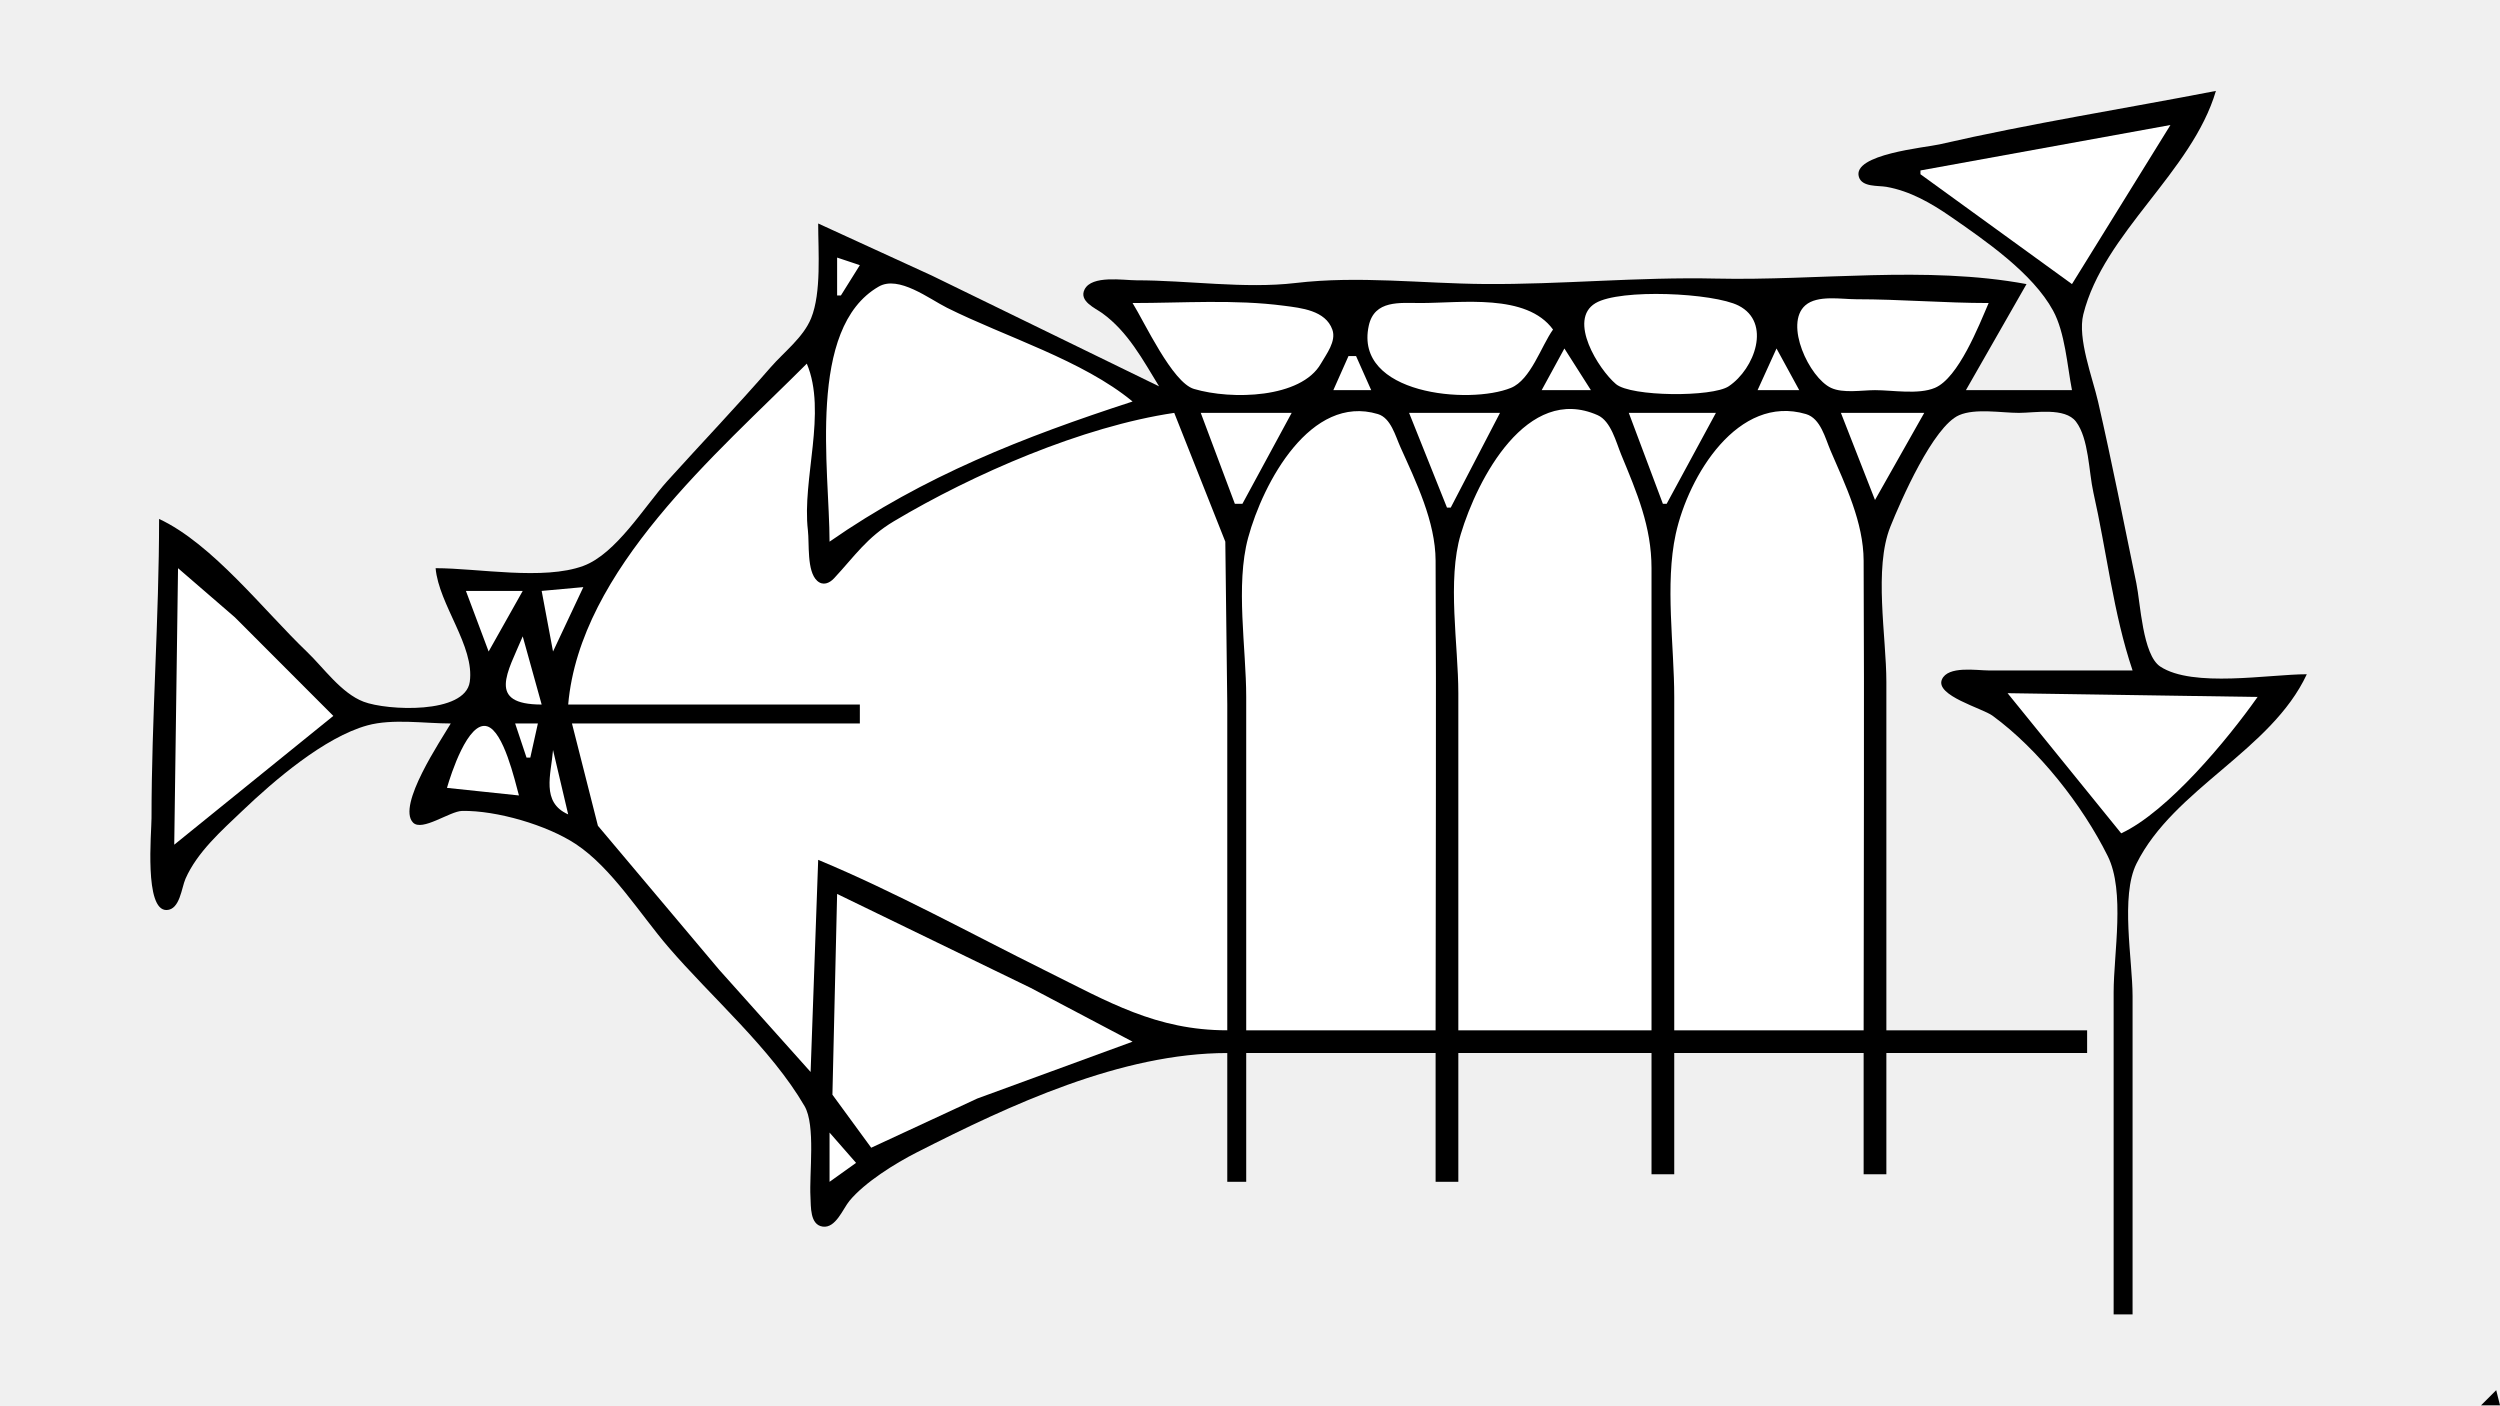
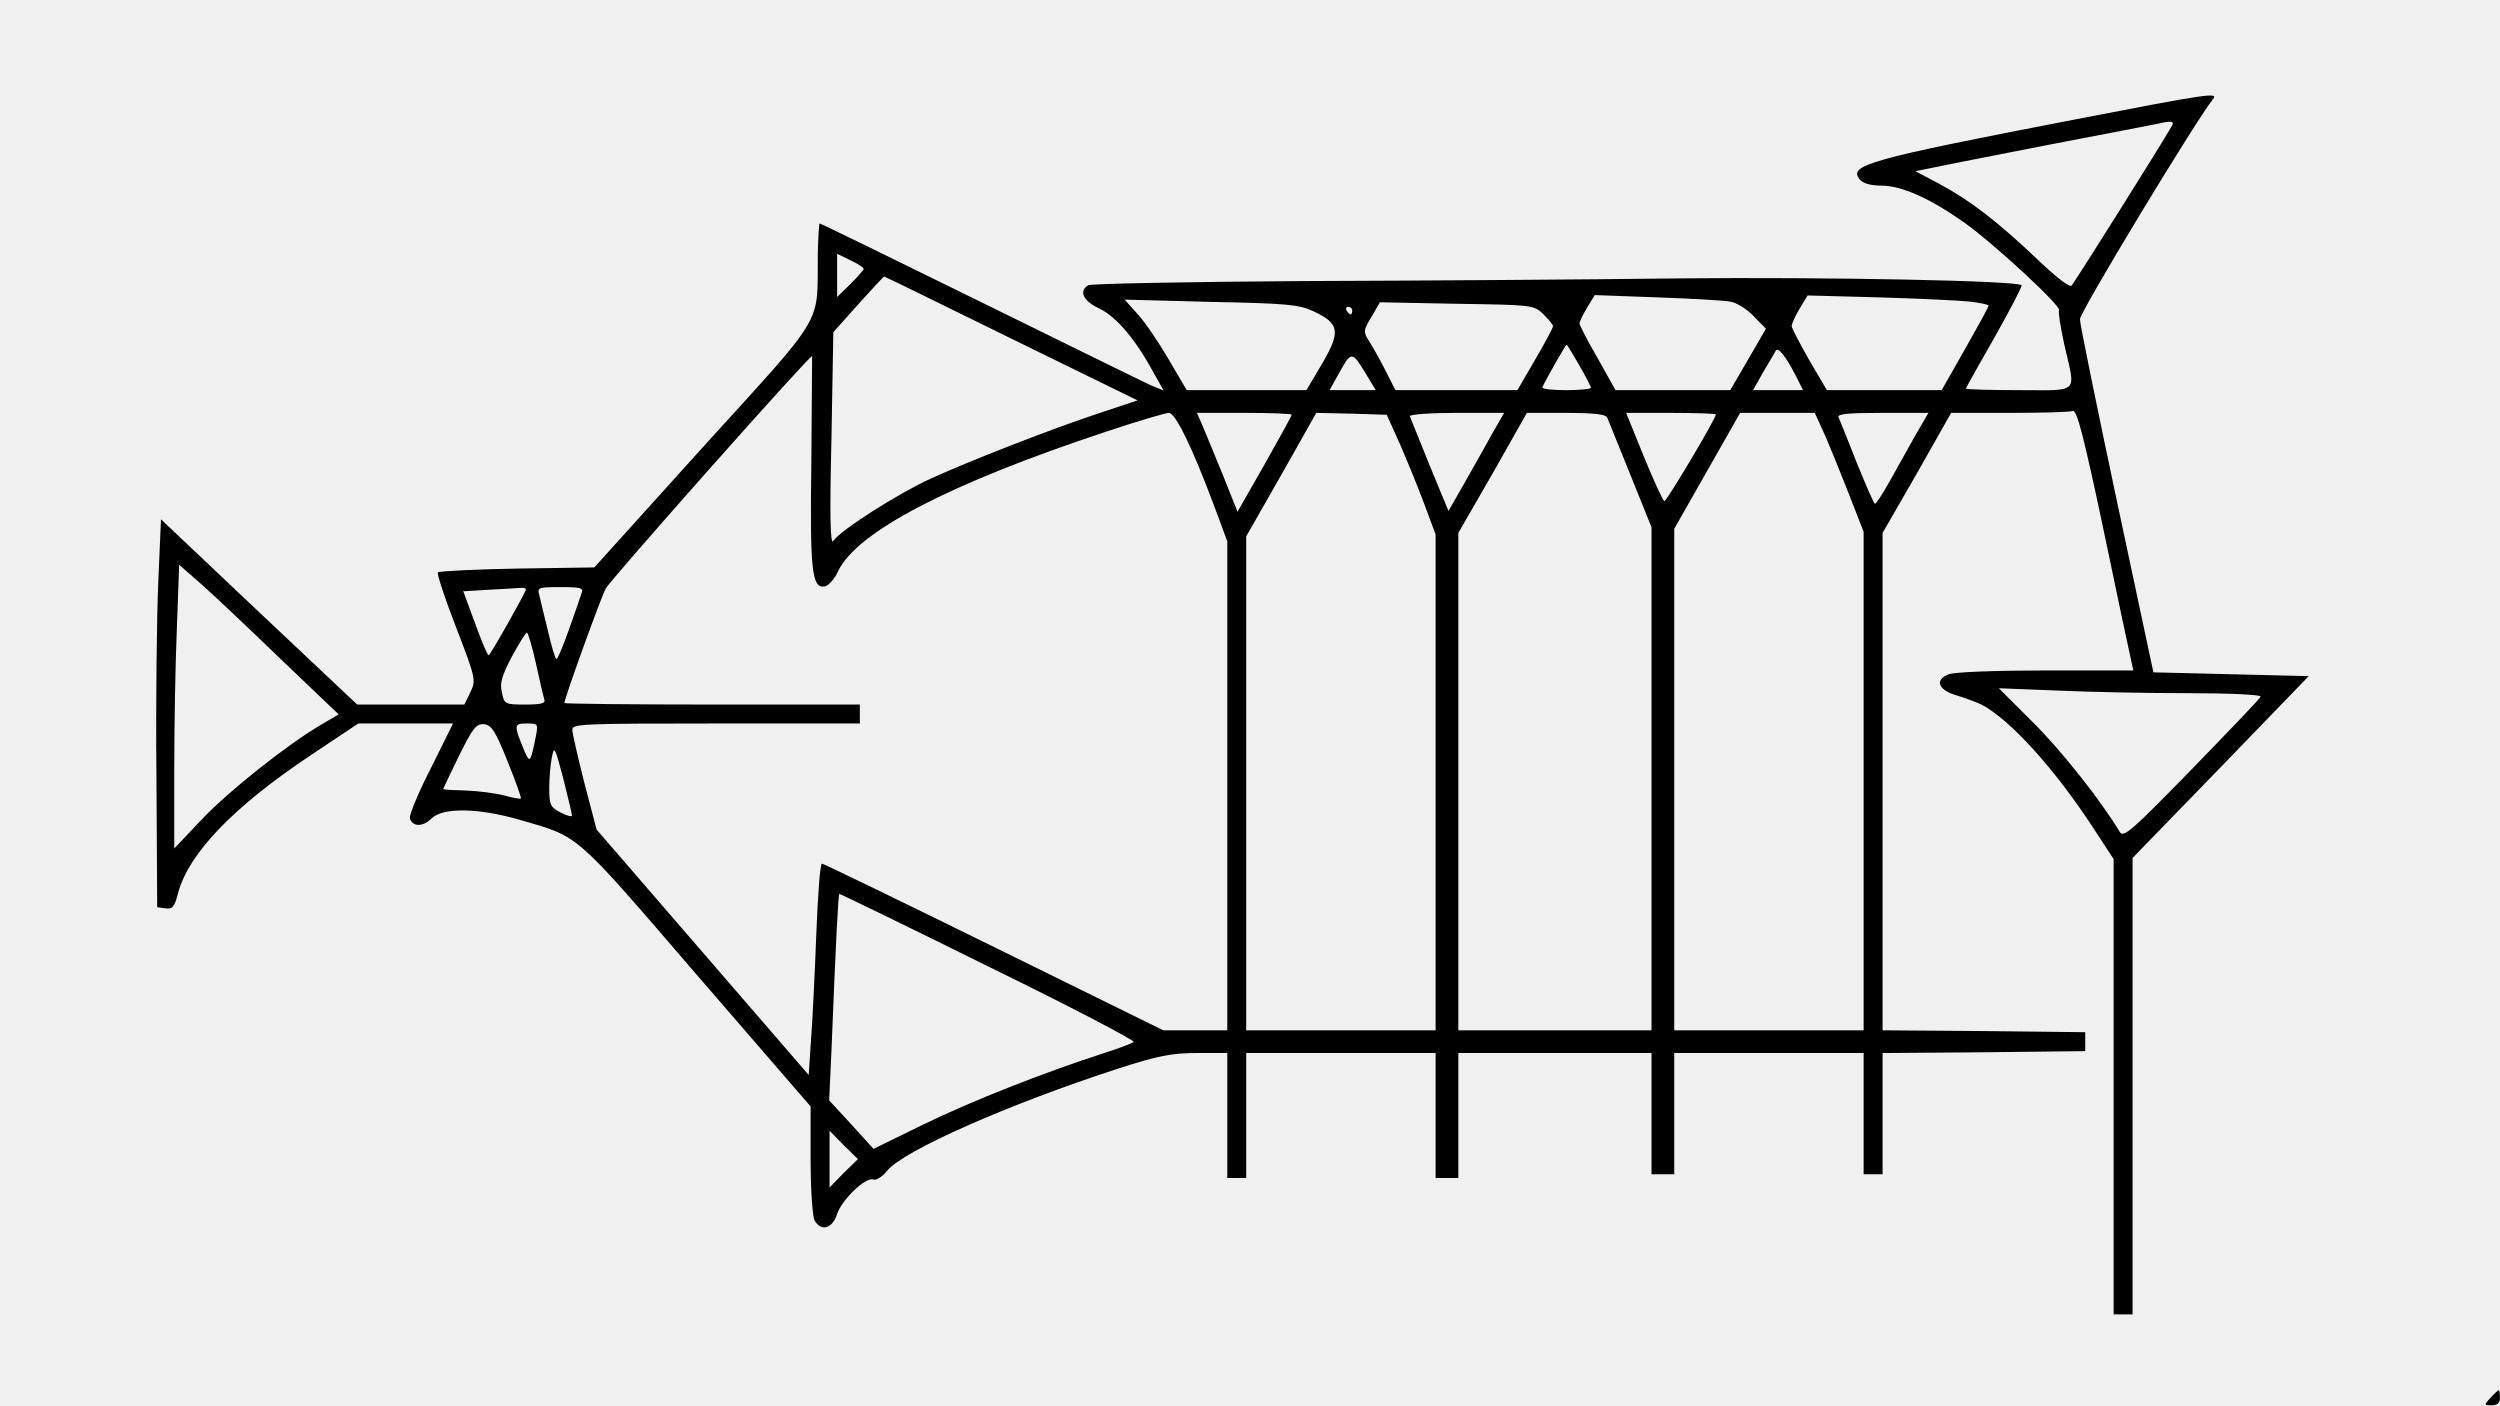
- <svg xmlns="http://www.w3.org/2000/svg" width="660" height="371">
-   <path style="fill:#000000; stroke:none;" d="M547 103L519 103L535 75C508.414 70.064 479.871 74.158 453 73.545C432.621 73.08 412.047 75.137 392 74.981C375.367 74.851 358.659 72.75 342 74.715C328.621 76.292 313.601 74 300 74C296.562 74 288.249 72.575 286.327 76.415C284.773 79.521 289.099 81.306 291.004 82.684C297.784 87.587 301.73 95.025 306 102L246 72.752L216 59C216 66.297 216.885 77.223 214.142 84C212.078 89.099 206.959 92.931 203.424 97C194.564 107.201 185.224 116.975 176.17 127C170.138 133.678 162.667 146.201 154 149.397C143.464 153.281 126.229 150 115 150C115.845 159.614 125.356 170.588 124.019 179.995C122.793 188.618 102.156 187.609 96 185.258C90.061 182.989 85.479 176.322 81 172.039C69.714 161.247 56.109 143.58 42 137C42 163.287 40 189.701 40 216C40 219.797 38.035 240.442 44.004 240.248C47.505 240.135 47.92 234.379 48.966 232C52.074 224.929 58.518 219.272 64 214.039C72.331 206.086 85.685 194.601 97 191.499C103.664 189.672 112.116 191 119 191C116.511 195.264 104.721 212.648 109.032 217.149C111.401 219.623 118.764 214.142 122 214.083C131.088 213.92 144.416 217.819 151.985 222.818C161.484 229.09 169.038 241.402 176.424 250C187.885 263.341 203.549 276.805 212.397 292C215.369 297.104 213.607 309.821 213.965 316C214.106 318.454 213.779 323.336 217.184 323.824C220.641 324.319 222.525 319.111 224.27 317.008C228.338 312.104 236.316 307.138 242.001 304.248C266.676 291.702 296.018 278 324 278L324 312L329 312L329 278L379 278L379 312L385 312L385 278L436 278L436 310L442 310L442 278L492 278L492 310L498 310L498 278L551 278L551 272L498 272L498 180C498 168.126 494.623 150.068 499.074 139C501.825 132.158 510.364 112.579 517.213 109.603C521.511 107.736 528.386 109 533 109C537.234 109 545.136 107.472 548.062 111.318C551.471 115.799 551.431 124.605 552.651 130C556.14 145.443 557.926 162.016 563 177L525 177C521.879 177 514.226 175.703 512.662 179.39C510.857 183.645 523.323 186.975 526 188.927C538.141 197.78 549.748 212.524 556.442 226C561.082 235.342 558 251.709 558 262L558 347L563 347L563 263C563 253.474 559.748 236.587 564.028 228C573.906 208.18 599.592 198.179 609 178C599.052 178 578.913 181.639 570.314 175.972C565.63 172.885 565.084 159.219 564.003 154C560.689 137.994 557.543 121.93 553.881 106C552.426 99.67 548.406 89.366 549.992 83C555.36 61.448 578.681 45.475 585 24C560.702 28.712 536.122 32.574 512 38.119C508.343 38.959 488.885 40.709 490.752 46.726C491.595 49.446 495.836 48.948 498 49.325C504.227 50.41 509.871 53.652 515 57.205C524.094 63.506 536.628 72.107 542.012 82C545.185 87.832 545.74 96.505 547 103z" />
-   <path style="fill:#ffffff; stroke:none;" d="M507 45L507 46L547 75L573 33L507 45M221 68L221 78L222 78L227 70L221 68M219 143C243.904 125.666 270.172 115.38 299 106C285.856 95.109 265.323 88.909 250 81.247C245.32 78.907 237.25 72.628 232 75.647C212.903 86.625 219 124.142 219 143M421.214 80.028C413.816 84.43 422.02 97.501 426.61 101.397C430.572 104.759 452.066 104.879 456.39 101.972C463.275 97.345 467.706 85.127 458.995 80.688C452.37 77.312 427.718 76.157 421.214 80.028M525 80C513.328 80 501.716 79 490 79C486.081 79 479.807 77.823 476.614 80.603C470.972 85.517 477.638 99.692 483.39 102.397C486.574 103.893 491.568 103 495 103C499.663 103 506.453 104.234 510.815 102.397C517.034 99.776 522.441 85.939 525 80M299 80C302.184 85.113 309.498 100.992 315.213 102.682C325.109 105.609 343.473 105.172 348.719 95.999C350.153 93.492 352.824 90.104 351.748 87.043C349.949 81.928 343.481 81.308 339 80.718C325.89 78.994 312.216 80 299 80M410 87C403.001 77.386 385.811 80 375 80C369.581 80 362.838 79.129 361.35 86.005C357.421 104.156 387.951 106.869 398.895 102.397C404.118 100.262 406.858 91.4 410 87M468 80L469 81L468 80M356 81L357 82L356 81M413 92L407 103L420 103L413 92M469 92L464 103L475 103L469 92M356 94L352 103L362 103L358 94L356 94M213 96C189.303 119.762 153.116 150.313 150 186L227 186L227 191L151 191L157.848 218L189.845 256L214 283L216 227C236.355 235.475 256.243 246.439 276 256.248C292.6 264.489 305.216 272 324 272L324 186L323.482 143L310 109C285.813 112.572 256.89 125.145 236 137.604C228.838 141.876 225.606 146.862 220.201 152.663C218.97 153.984 217.254 154.711 215.738 153.338C212.949 150.812 213.697 143.492 213.285 140C211.693 126.498 218.378 108.817 213 96M317 109L326 133L328 133L341 109L317 109M329 272L379 272C379 230.668 379.201 189.331 378.999 148C378.949 137.689 373.875 127.295 369.694 118C368.386 115.092 367.182 110.345 363.775 109.318C346.034 103.968 333.462 127.364 329.498 142C326.14 154.401 329 171.154 329 184L329 272M372 109L382 134L383 134L396 109L372 109M385 272L436 272L436 150C435.999 138.996 432.14 130.06 427.989 120C426.638 116.726 425.303 111.168 421.775 109.603C403.139 101.338 390.024 126.415 385.649 141C381.995 153.181 385 170.298 385 183L385 272M430 109L439 133L440 133L453 109L430 109M442 272L492 272C492 230.668 492.201 189.331 491.999 148C491.95 137.887 487.231 128.161 483.281 119C481.864 115.715 480.662 110.465 476.787 109.318C458.859 104.012 445.747 125.564 442.39 141C439.518 154.209 442 170.482 442 184L442 272M486 109L495 132L508 109L486 109M47 150L46 223L88 189L62 162.961L47 150M143 156L146 172L154 155L143 156M123 156L129 172L138 156L123 156M138 168C134.02 177.51 128.412 185.989 143 186L138 168M530 183L560 220C572.36 214.236 588.167 195.12 596 184L530 183M118 208L137 210C135.916 206.036 132.952 193.072 128.625 191.752C123.56 190.206 119.002 204.522 118 208M136 191L139 200L140 200L142 191L136 191M146 198C145.492 204.433 142.774 211.809 150 215L146 198M221 236L219.758 289L230 303L258 290.011L299 275L272 260.753L221 236M219 299L219 312L226 307L219 299z" />
-   <path style="fill:#000000; stroke:none;" d="M659 367L655 371L660 371L659 367z" />
+ <svg xmlns="http://www.w3.org/2000/svg" version="1.0" width="660pt" height="371pt" viewBox="0 0 660 371" preserveAspectRatio="xMidYMid meet">
+   <g transform="translate(0,371) scale(0.1,-0.1)" fill="#000000" stroke="none">
+     <path d="M5480 3395 c-549 -106 -602 -121 -570 -159 8 -10 29 -16 56 -16 54 0 128 -33 219 -97 80 -57 257 -221 251 -232 -3 -4 4 -45 14 -92 30 -131 42 -119 -120 -119 -77 0 -140 2 -140 4 0 2 34 63 76 136 41 73 73 134 71 137 -12 12 -512 22 -907 18 -239 -3 -685 -6 -990 -7 -305 -2 -561 -7 -567 -11 -26 -16 -13 -42 30 -62 44 -21 95 -81 142 -168 l27 -48 -34 14 c-18 8 -221 108 -451 221 -230 113 -420 206 -423 206 -2 0 -4 -37 -5 -82 -2 -191 24 -148 -302 -507 l-288 -319 -204 -3 c-112 -2 -206 -7 -209 -10 -3 -3 18 -68 48 -145 52 -135 53 -140 38 -171 l-16 -33 -141 0 -142 0 -259 244 -259 245 -7 -162 c-4 -89 -7 -319 -5 -512 l2 -350 22 -3 c18 -3 24 4 33 40 28 105 146 228 350 364 l126 84 125 0 125 0 -58 -117 c-33 -64 -57 -123 -56 -132 5 -24 34 -25 57 -2 30 30 124 28 232 -3 161 -47 140 -28 468 -409 l301 -348 0 -140 c0 -78 5 -149 10 -160 17 -31 47 -24 60 16 13 39 76 99 96 91 7 -3 24 8 36 23 42 53 321 176 610 270 106 34 141 41 208 41 l80 0 0 -165 0 -165 25 0 25 0 0 165 0 165 250 0 250 0 0 -165 0 -165 30 0 30 0 0 165 0 165 255 0 255 0 0 -160 0 -160 30 0 30 0 0 160 0 160 250 0 250 0 0 -160 0 -160 25 0 25 0 0 160 0 160 268 2 267 3 0 25 0 25 -267 3 -268 2 0 656 0 657 91 158 90 159 154 0 c84 0 160 2 167 5 11 4 29 -66 82 -317 37 -178 70 -333 73 -345 l5 -23 -230 0 c-130 0 -242 -4 -257 -10 -39 -15 -28 -42 21 -56 23 -7 52 -18 65 -24 76 -40 193 -169 296 -327 l53 -81 0 -601 0 -601 25 0 25 0 0 603 0 602 233 240 232 240 -205 5 -205 5 -97 455 c-53 250 -97 465 -97 477 -1 18 305 523 351 581 16 19 -11 15 -362 -53z m254 -17 c-24 -43 -258 -415 -265 -422 -5 -6 -43 24 -91 70 -103 98 -178 156 -259 199 l-62 33 49 10 c27 6 166 33 309 61 143 27 269 52 280 54 38 9 46 7 39 -5z m-3454 -378 c0 -3 -16 -21 -35 -40 l-35 -34 0 57 0 57 35 -17 c19 -9 35 -19 35 -23z m390 -184 l333 -163 -99 -33 c-125 -41 -345 -127 -448 -174 -87 -40 -239 -137 -256 -164 -8 -12 -10 61 -5 267 l5 284 66 74 c36 40 67 73 68 73 2 0 153 -74 336 -164z m1896 98 c17 -2 45 -19 63 -38 l33 -34 -47 -81 -47 -81 -151 0 -152 0 -47 84 c-27 46 -48 88 -48 92 0 5 9 24 20 42 l20 33 163 -6 c89 -3 176 -8 193 -11z m632 0 c28 -3 52 -8 52 -11 0 -3 -28 -54 -62 -114 l-62 -109 -152 0 -151 0 -47 80 c-25 44 -46 84 -46 89 0 6 9 26 21 46 l21 35 187 -5 c102 -3 210 -8 239 -11z m-1730 -26 c68 -32 72 -53 23 -137 l-42 -71 -158 0 -158 0 -47 80 c-26 45 -62 98 -82 120 l-35 39 228 -6 c201 -4 233 -7 271 -25z m606 -7 c14 -14 26 -28 26 -32 0 -4 -21 -44 -47 -88 l-47 -81 -161 0 -161 0 -27 53 c-14 28 -34 63 -43 77 -15 24 -15 28 7 64 l22 38 203 -4 c198 -3 203 -3 228 -27z m-504 9 c0 -5 -2 -10 -4 -10 -3 0 -8 5 -11 10 -3 6 -1 10 4 10 6 0 11 -4 11 -10z m599 -144 c17 -29 31 -56 31 -60 0 -3 -30 -6 -66 -6 -36 0 -64 3 -62 8 8 18 61 112 64 112 1 0 16 -24 33 -54z m572 -28 l19 -38 -66 0 -66 0 27 48 c16 26 30 51 33 56 6 11 26 -14 53 -66z m-1132 0 l23 -38 -61 0 -61 0 28 50 c30 54 32 53 71 -12z m-1467 -225 c-4 -290 1 -338 36 -331 9 2 25 19 34 39 49 105 296 233 710 370 81 27 155 49 164 49 17 0 61 -90 118 -242 l36 -97 0 -646 0 -645 -84 0 -85 0 -447 220 c-246 121 -450 220 -454 220 -5 0 -11 -84 -15 -187 -4 -104 -10 -229 -14 -279 l-6 -92 -280 324 -280 324 -32 122 c-17 68 -32 131 -32 141 -1 16 23 17 379 17 l380 0 0 25 0 25 -390 0 c-214 0 -390 2 -390 4 0 12 95 275 109 302 12 23 536 614 545 614 0 0 -1 -125 -2 -277z m1268 122 c0 -3 -32 -61 -71 -130 l-72 -126 -37 93 c-21 51 -45 110 -54 131 l-16 37 125 0 c69 0 125 -2 125 -5z m287 -80 c19 -44 48 -115 64 -158 l29 -78 0 -655 0 -654 -250 0 -250 0 0 652 0 652 93 163 92 163 93 -2 93 -3 36 -80z m244 33 c-16 -29 -49 -88 -73 -130 l-44 -77 -50 121 c-27 66 -50 125 -52 129 -2 5 53 9 123 9 l126 0 -30 -52z m302 40 c3 -7 30 -75 61 -151 l56 -139 0 -664 0 -664 -255 0 -255 0 0 656 0 657 91 158 90 159 104 0 c73 0 104 -4 108 -12z m287 8 c0 -11 -131 -231 -136 -229 -4 1 -28 54 -54 117 l-47 116 118 0 c66 0 119 -2 119 -4z m287 -53 c14 -32 43 -103 64 -157 l39 -100 0 -658 0 -658 -250 0 -250 0 0 662 0 662 87 153 87 153 98 0 99 0 26 -57z m238 -5 c-19 -35 -50 -89 -67 -120 -18 -32 -35 -58 -38 -58 -3 0 -24 49 -48 108 -23 59 -45 113 -48 120 -5 9 22 12 116 12 l121 0 -36 -62z m-4316 -586 l155 -148 -46 -27 c-90 -53 -244 -175 -315 -250 l-73 -77 0 208 c0 115 3 284 7 375 l6 166 56 -49 c31 -27 125 -116 210 -198z m649 180 c-13 -29 -94 -172 -98 -172 -3 0 -19 38 -36 85 l-31 84 66 4 c36 2 74 4 84 5 10 1 17 -1 15 -6z m147 -9 c-3 -10 -18 -53 -33 -95 -15 -43 -30 -78 -33 -78 -3 0 -13 33 -22 73 -10 39 -20 82 -23 95 -6 21 -4 22 56 22 55 0 61 -2 55 -17z m-120 -185 c10 -46 20 -89 22 -95 4 -10 -10 -13 -50 -13 -54 0 -56 1 -62 32 -6 25 0 44 26 94 19 35 37 64 40 64 3 0 14 -37 24 -82z m4362 -78 c108 0 193 -4 191 -9 -1 -5 -84 -91 -182 -192 -159 -163 -180 -182 -190 -165 -49 82 -155 216 -230 290 l-89 89 153 -6 c84 -4 241 -7 347 -7z m-4437 -180 c21 -52 37 -96 35 -98 -2 -2 -22 2 -44 8 -23 6 -69 12 -101 13 -33 1 -60 2 -60 4 0 1 19 41 42 88 37 75 46 85 67 83 19 -3 29 -18 61 -98z m75 68 c-14 -71 -16 -74 -30 -42 -29 70 -29 74 5 74 30 0 31 -1 25 -32z m95 -211 c0 -4 -13 -1 -30 8 -27 14 -30 20 -30 64 0 27 3 64 7 82 6 31 8 27 30 -56 12 -49 23 -93 23 -98z m1100 -399 c215 -105 387 -195 383 -199 -5 -3 -39 -17 -78 -29 -161 -52 -348 -126 -474 -187 l-135 -66 -58 64 -59 64 6 130 c12 300 18 415 21 415 3 0 180 -86 394 -192z m-383 -545 l-37 -38 0 75 0 75 37 -38 38 -37 -38 -37z" />
+     <path d="M6575 20 c-18 -19 -17 -20 3 -20 15 0 22 6 22 20 0 11 -2 20 -3 20 -2 0 -12 -9 -22 -20z" />
+   </g>
</svg>
